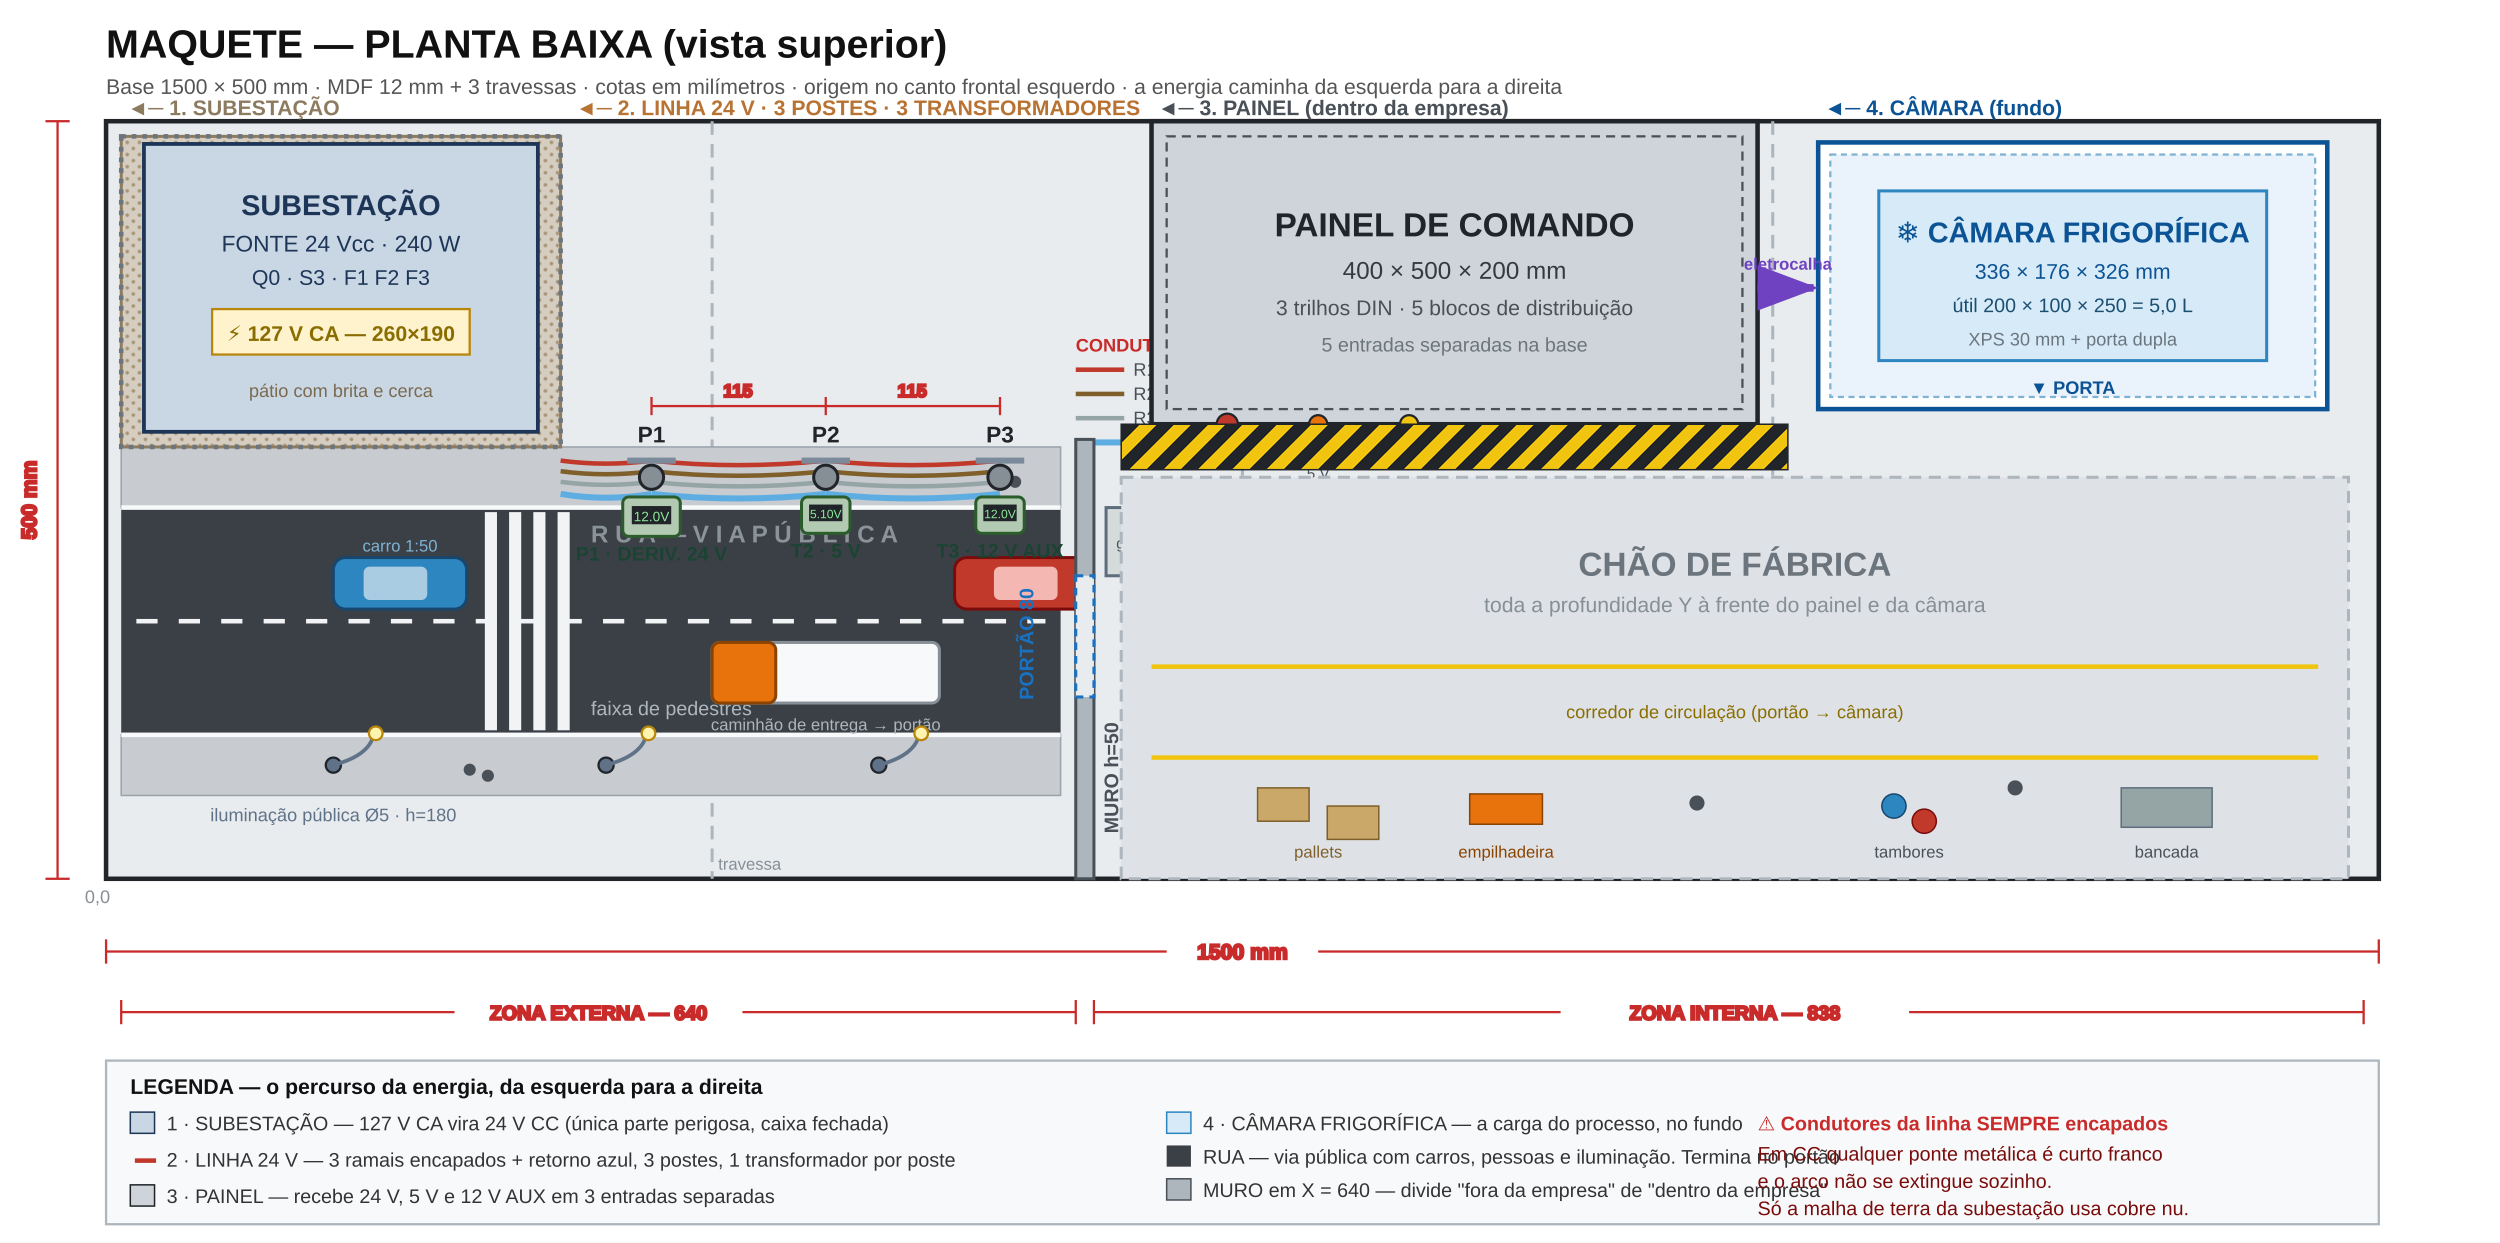
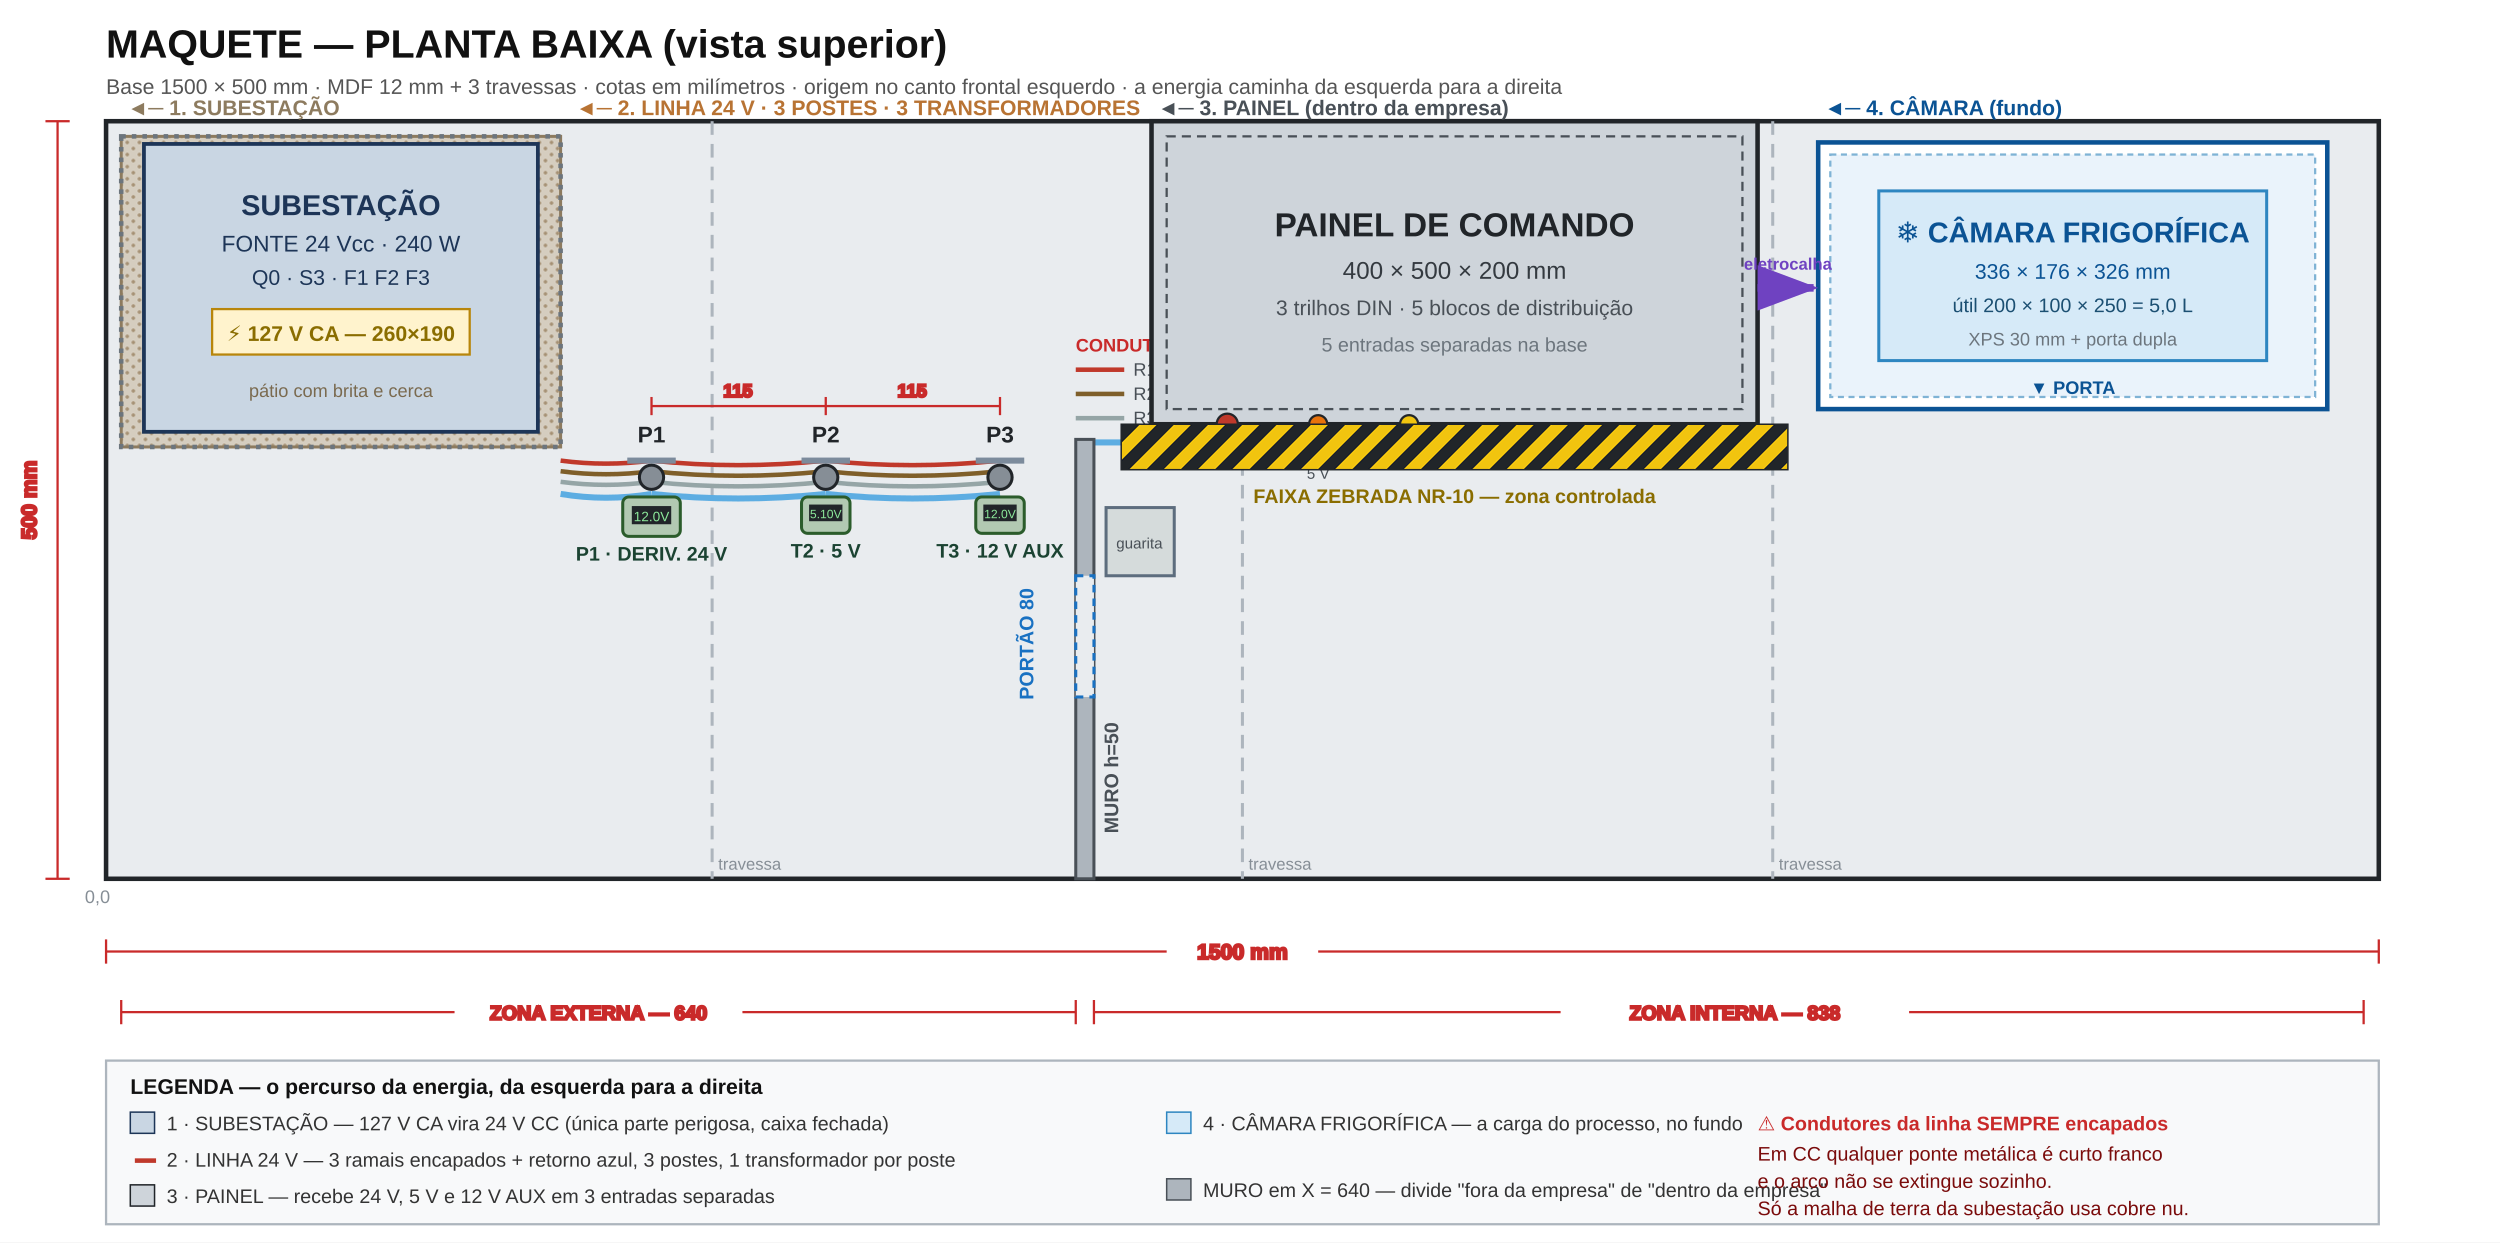
<svg xmlns="http://www.w3.org/2000/svg" viewBox="-70 -80 1650 820" width="1650" height="820" font-family="Segoe UI, Arial, sans-serif">
  <rect x="-70" y="-80" width="1650" height="820" fill="#ffffff" />
  <text x="0" y="-42" font-size="26" font-weight="700" fill="#111">MAQUETE — PLANTA BAIXA (vista superior)</text>
  <text x="0" y="-18" font-size="14" fill="#555">Base 1500 × 500 mm · MDF 12 mm + 3 travessas · cotas em milímetros · origem no canto frontal esquerdo · a energia caminha da esquerda para a direita</text>
  <defs>
    <pattern id="zebra" width="16" height="16" patternUnits="userSpaceOnUse" patternTransform="rotate(45)">
      <rect width="8" height="16" fill="#f1c40f" />
      <rect x="8" width="8" height="16" fill="#212529" />
    </pattern>
    <pattern id="brita" width="8" height="8" patternUnits="userSpaceOnUse">
      <rect width="8" height="8" fill="#d5cdbf" />
      <circle cx="2" cy="2" r="1.2" fill="#a89478" />
      <circle cx="6" cy="6" r="1.2" fill="#a89478" />
    </pattern>
    <marker id="st" markerWidth="9" markerHeight="9" refX="8" refY="3" orient="auto">
      <path d="M0,0 L8,3 L0,6 z" fill="#6f42c1" />
    </marker>
  </defs>
  <rect x="0" y="0" width="1500" height="500" fill="#e9ecef" stroke="#212529" stroke-width="3" />
  <g stroke="#adb5bd" stroke-width="2" stroke-dasharray="9 6">
    <line x1="400" y1="0" x2="400" y2="500" />
    <line x1="750" y1="0" x2="750" y2="500" />
    <line x1="1100" y1="0" x2="1100" y2="500" />
  </g>
  <text x="404" y="494" font-size="11" fill="#868e96">travessa</text>
  <text x="754" y="494" font-size="11" fill="#868e96">travessa</text>
  <text x="1104" y="494" font-size="11" fill="#868e96">travessa</text>
-   <rect x="10" y="215" width="620" height="40" fill="#c8ccd0" stroke="#9aa2aa" stroke-width="1" />
-   <rect x="10" y="255" width="620" height="150" fill="#3a4046" />
-   <rect x="10" y="405" width="620" height="40" fill="#c8ccd0" stroke="#9aa2aa" stroke-width="1" />
-   <line x1="10" y1="255" x2="630" y2="255" stroke="#f8f9fa" stroke-width="3" />
-   <line x1="10" y1="405" x2="630" y2="405" stroke="#f8f9fa" stroke-width="3" />
-   <line x1="20" y1="330" x2="620" y2="330" stroke="#f1f3f5" stroke-width="3" stroke-dasharray="14 14" />
-   <g fill="#f1f3f5">
-     <rect x="250" y="258" width="8" height="144" />
-     <rect x="266" y="258" width="8" height="144" />
-     <rect x="282" y="258" width="8" height="144" />
-     <rect x="298" y="258" width="8" height="144" />
-   </g>
-   <text x="320" y="392" font-size="13" fill="#adb5bd">faixa de pedestres</text>
-   <text x="320" y="278" font-size="16" font-weight="700" fill="#8a929a">R  U  A     —     V I A     P Ú B L I C A</text>
-   <g>
-     <rect x="150" y="288" width="88" height="34" rx="8" fill="#2e86c1" stroke="#17466e" stroke-width="2" />
-     <rect x="170" y="294" width="42" height="22" rx="4" fill="#a9cce3" />
-     <text x="194" y="284" font-size="11" fill="#7fb3d5" text-anchor="middle">carro 1:50</text>
-   </g>
-   <g>
-     <rect x="400" y="344" width="150" height="40" rx="5" fill="#f8f9fa" stroke="#868e96" stroke-width="2" />
-     <rect x="400" y="344" width="42" height="40" rx="5" fill="#e8730c" stroke="#8a4300" stroke-width="2" />
-     <text x="475" y="402" font-size="11" fill="#adb5bd" text-anchor="middle">caminhão de entrega → portão</text>
-   </g>
-   <g>
-     <rect x="560" y="288" width="88" height="34" rx="8" fill="#c0392b" stroke="#7a0b0b" stroke-width="2" />
-     <rect x="586" y="294" width="42" height="22" rx="4" fill="#f5b7b1" />
-   </g>
-   <g>
-     <circle cx="150" cy="425" r="5" fill="#5f7288" stroke="#212529" stroke-width="1.5" />
-     <path d="M150 425 q22 -6 26 -18" fill="none" stroke="#5f7288" stroke-width="2.5" />
-     <circle cx="178" cy="404" r="4.5" fill="#fff3b0" stroke="#b8860b" stroke-width="1.5" />
-     <circle cx="330" cy="425" r="5" fill="#5f7288" stroke="#212529" stroke-width="1.5" />
-     <path d="M330 425 q22 -6 26 -18" fill="none" stroke="#5f7288" stroke-width="2.5" />
-     <circle cx="358" cy="404" r="4.5" fill="#fff3b0" stroke="#b8860b" stroke-width="1.5" />
-     <circle cx="510" cy="425" r="5" fill="#5f7288" stroke="#212529" stroke-width="1.5" />
-     <path d="M510 425 q22 -6 26 -18" fill="none" stroke="#5f7288" stroke-width="2.5" />
-     <circle cx="538" cy="404" r="4.5" fill="#fff3b0" stroke="#b8860b" stroke-width="1.5" />
-   </g>
-   <text x="150" y="462" font-size="12" fill="#5f7288" text-anchor="middle">iluminação pública Ø5 · h=180</text>
-   <circle cx="240" cy="428" r="4" fill="#495057" />
-   <circle cx="252" cy="432" r="4" fill="#495057" />
-   <circle cx="600" cy="238" r="4" fill="#495057" />
  <rect x="10" y="10" width="290" height="205" fill="url(#brita)" stroke="#8d7b5f" stroke-width="2" />
  <rect x="10" y="10" width="290" height="205" fill="none" stroke="#6c757d" stroke-width="3" stroke-dasharray="3 4" />
  <rect x="25" y="15" width="260" height="190" fill="#c9d6e3" stroke="#1d3557" stroke-width="2.5" />
  <text x="155" y="62" font-size="19" font-weight="700" fill="#1d3557" text-anchor="middle">SUBESTAÇÃO</text>
  <text x="155" y="86" font-size="15" fill="#1d3557" text-anchor="middle">FONTE 24 Vcc · 240 W</text>
  <text x="155" y="108" font-size="14" fill="#1d3557" text-anchor="middle">Q0 · S3 · F1 F2 F3</text>
  <rect x="70" y="124" width="170" height="30" fill="#fff3cd" stroke="#b8860b" stroke-width="1.5" />
  <text x="155" y="145" font-size="14" font-weight="700" fill="#8a6d00" text-anchor="middle">⚡ 127 V CA — 260×190</text>
  <text x="155" y="182" font-size="12" fill="#7a6a4f" text-anchor="middle">pátio com brita e cerca</text>
  <text x="14" y="-4" font-size="14" font-weight="700" fill="#8d7b5f">◄─ 1. SUBESTAÇÃO</text>
  <g fill="none" stroke-width="3">
    <path d="M300 224 Q330 228 360 224" stroke="#c0392b" />
    <path d="M360 224 Q417 230 475 224" stroke="#c0392b" />
    <path d="M475 224 Q532 230 590 224" stroke="#c0392b" />
    <path d="M300 231 Q330 235 360 231" stroke="#7f5f2a" />
    <path d="M360 231 Q417 237 475 231" stroke="#7f5f2a" />
    <path d="M475 231 Q532 237 590 231" stroke="#7f5f2a" />
    <path d="M300 238 Q330 242 360 238" stroke="#95a5a6" />
    <path d="M360 238 Q417 244 475 238" stroke="#95a5a6" />
    <path d="M475 238 Q532 244 590 238" stroke="#95a5a6" />
    <path d="M300 246 Q330 251 360 246" stroke="#5dade2" stroke-width="4" />
    <path d="M360 246 Q417 252 475 246" stroke="#5dade2" stroke-width="4" />
    <path d="M475 246 Q532 252 590 246" stroke="#5dade2" stroke-width="4" />
  </g>
  <g>
    <line x1="344" y1="224" x2="376" y2="224" stroke="#7c8b9c" stroke-width="4" />
    <circle cx="360" cy="235" r="8" fill="#868e96" stroke="#212529" stroke-width="2" />
    <rect x="341" y="248" width="38" height="26" rx="4" fill="#b2c9b2" stroke="#2b5c2b" stroke-width="2" />
    <rect x="347" y="254" width="26" height="12" fill="#212529" />
    <text x="360" y="264" font-size="9" fill="#8ce99a" text-anchor="middle">12.0V</text>
    <text x="360" y="212" font-size="15" font-weight="700" fill="#212529" text-anchor="middle">P1</text>
    <text x="360" y="290" font-size="13" font-weight="700" fill="#1b4332" text-anchor="middle">P1 · DERIV. 24 V</text>
  </g>
  <g>
    <line x1="459" y1="224" x2="491" y2="224" stroke="#7c8b9c" stroke-width="4" />
    <circle cx="475" cy="235" r="8" fill="#868e96" stroke="#212529" stroke-width="2" />
    <rect x="459" y="248" width="32" height="24" rx="4" fill="#b2c9b2" stroke="#2b5c2b" stroke-width="2" />
    <rect x="464" y="253" width="22" height="11" fill="#212529" />
    <text x="475" y="262" font-size="8" fill="#8ce99a" text-anchor="middle">5.10V</text>
    <text x="475" y="212" font-size="15" font-weight="700" fill="#212529" text-anchor="middle">P2</text>
    <text x="475" y="288" font-size="13" font-weight="700" fill="#1b4332" text-anchor="middle">T2 · 5 V</text>
  </g>
  <g>
    <line x1="574" y1="224" x2="606" y2="224" stroke="#7c8b9c" stroke-width="4" />
    <circle cx="590" cy="235" r="8" fill="#868e96" stroke="#212529" stroke-width="2" />
    <rect x="574" y="248" width="32" height="24" rx="4" fill="#b2c9b2" stroke="#2b5c2b" stroke-width="2" />
    <rect x="579" y="253" width="22" height="11" fill="#212529" />
    <text x="590" y="262" font-size="8" fill="#8ce99a" text-anchor="middle">12.0V</text>
    <text x="590" y="212" font-size="15" font-weight="700" fill="#212529" text-anchor="middle">P3</text>
    <text x="590" y="288" font-size="13" font-weight="700" fill="#1b4332" text-anchor="middle">T3 · 12 V AUX</text>
  </g>
  <text x="310" y="-4" font-size="14" font-weight="700" fill="#b87333">◄─ 2. LINHA 24 V · 3 POSTES · 3 TRANSFORMADORES</text>
  <g font-size="12">
    <line x1="640" y1="164" x2="672" y2="164" stroke="#c0392b" stroke-width="3" />
    <text x="678" y="168" fill="#495057">R1 vermelho</text>
    <line x1="640" y1="180" x2="672" y2="180" stroke="#7f5f2a" stroke-width="3" />
    <text x="678" y="184" fill="#495057">R2 marrom</text>
    <line x1="640" y1="196" x2="672" y2="196" stroke="#95a5a6" stroke-width="3" />
    <text x="678" y="200" fill="#495057">R3 cinza</text>
    <line x1="640" y1="212" x2="672" y2="212" stroke="#5dade2" stroke-width="4" />
    <text x="678" y="216" fill="#495057">0 V azul (retorno)</text>
    <text x="640" y="152" font-size="12" font-weight="700" fill="#c92a2a">CONDUTORES ENCAPADOS</text>
  </g>
  <rect x="640" y="210" width="12" height="290" fill="#adb5bd" stroke="#495057" stroke-width="2" />
  <rect x="640" y="300" width="12" height="80" fill="#e9ecef" stroke="#1971c2" stroke-width="2" stroke-dasharray="5 4" />
  <text x="612" y="345" font-size="13" font-weight="700" fill="#1971c2" text-anchor="middle" transform="rotate(-90 612 345)">PORTÃO 80</text>
  <text x="668" y="470" font-size="13" font-weight="700" fill="#495057" transform="rotate(-90 668 470)">MURO h=50</text>
  <rect x="660" y="255" width="45" height="45" fill="#d5dbdb" stroke="#5d6d7e" stroke-width="2" />
  <text x="682" y="282" font-size="10" fill="#495057" text-anchor="middle">guarita</text>
  <rect x="690" y="0" width="400" height="200" fill="#ced4da" stroke="#212529" stroke-width="3" />
  <rect x="700" y="10" width="380" height="180" fill="none" stroke="#495057" stroke-width="1.5" stroke-dasharray="6 4" />
  <text x="890" y="76" font-size="22" font-weight="700" fill="#212529" text-anchor="middle">PAINEL DE COMANDO</text>
  <text x="890" y="104" font-size="16" fill="#343a40" text-anchor="middle">400 × 500 × 200 mm</text>
  <text x="890" y="128" font-size="14" fill="#495057" text-anchor="middle">3 trilhos DIN · 5 blocos de distribuição</text>
  <text x="890" y="152" font-size="13" fill="#6c757d" text-anchor="middle">5 entradas separadas na base</text>
  <text x="694" y="-4" font-size="14" font-weight="700" fill="#495057">◄─ 3. PAINEL (dentro da empresa)</text>
  <g>
    <circle cx="740" cy="200" r="7" fill="#c0392b" stroke="#212529" stroke-width="1.5" />
    <circle cx="800" cy="200" r="6" fill="#e8730c" stroke="#212529" stroke-width="1.5" />
    <circle cx="860" cy="200" r="6" fill="#f1c40f" stroke="#212529" stroke-width="1.5" />
    <text x="740" y="222" font-size="10" fill="#495057" text-anchor="middle">24V POT</text>
    <text x="800" y="236" font-size="10" fill="#495057" text-anchor="middle">5 V</text>
    <text x="862" y="222" font-size="10" fill="#495057" text-anchor="middle">12V AUX</text>
  </g>
  <rect x="670" y="200" width="440" height="30" fill="url(#zebra)" stroke="#212529" stroke-width="1" />
  <text x="890" y="252" font-size="13" font-weight="700" fill="#8a6d00" text-anchor="middle">FAIXA ZEBRADA NR-10 — zona controlada</text>
  <rect x="1130" y="14" width="336" height="176" fill="#ffffff" stroke="#0b5394" stroke-width="3" />
  <rect x="1138" y="22" width="320" height="160" fill="#eaf3fb" stroke="#7fb3d5" stroke-width="1.5" stroke-dasharray="4 3" />
  <rect x="1170" y="46" width="256" height="112" fill="#d6eaf8" stroke="#2e86c1" stroke-width="2" />
  <text x="1298" y="80" font-size="19" font-weight="700" fill="#0b5394" text-anchor="middle">❄ CÂMARA FRIGORÍFICA</text>
  <text x="1298" y="104" font-size="14" fill="#0b5394" text-anchor="middle">336 × 176 × 326 mm</text>
  <text x="1298" y="126" font-size="13" fill="#1b4f72" text-anchor="middle">útil 200 × 100 × 250 = 5,0 L</text>
  <text x="1298" y="148" font-size="12" fill="#6c757d" text-anchor="middle">XPS 30 mm + porta dupla</text>
  <text x="1298" y="180" font-size="12" font-weight="700" fill="#0b5394" text-anchor="middle">▼ PORTA</text>
  <text x="1134" y="-4" font-size="14" font-weight="700" fill="#0b5394">◄─ 4. CÂMARA (fundo)</text>
  <path d="M1090 110 L1130 110" fill="none" stroke="#6f42c1" stroke-width="5" stroke-dasharray="9 5" marker-end="url(#st)" />
  <text x="1110" y="98" font-size="11" font-weight="700" fill="#6f42c1" text-anchor="middle">eletrocalha</text>
-   <rect x="670" y="235" width="810" height="265" fill="#dee2e6" stroke="#adb5bd" stroke-width="2" stroke-dasharray="8 5" />
-   <text x="1075" y="300" font-size="22" font-weight="700" fill="#6c757d" text-anchor="middle">CHÃO DE FÁBRICA</text>
-   <text x="1075" y="324" font-size="14" fill="#868e96" text-anchor="middle">toda a profundidade Y à frente do painel e da câmara</text>
-   <line x1="690" y1="360" x2="1460" y2="360" stroke="#f1c40f" stroke-width="3" />
-   <line x1="690" y1="420" x2="1460" y2="420" stroke="#f1c40f" stroke-width="3" />
-   <text x="1075" y="394" font-size="12" fill="#8a6d00" text-anchor="middle">corredor de circulação (portão → câmara)</text>
-   <g>
-     <rect x="760" y="440" width="34" height="22" fill="#c9a86a" stroke="#7f5f2a" />
-     <rect x="806" y="452" width="34" height="22" fill="#c9a86a" stroke="#7f5f2a" />
-     <text x="800" y="486" font-size="11" fill="#7f5f2a" text-anchor="middle">pallets</text>
-     <rect x="900" y="444" width="48" height="20" fill="#e8730c" stroke="#8a4300" />
-     <text x="924" y="486" font-size="11" fill="#8a4300" text-anchor="middle">empilhadeira</text>
-     <circle cx="1180" cy="452" r="8" fill="#2e86c1" stroke="#17466e" />
-     <circle cx="1200" cy="462" r="8" fill="#c0392b" stroke="#7a0b0b" />
-     <text x="1190" y="486" font-size="11" fill="#495057" text-anchor="middle">tambores</text>
-     <rect x="1330" y="440" width="60" height="26" fill="#95a5a6" stroke="#5d6d7e" />
-     <text x="1360" y="486" font-size="11" fill="#495057" text-anchor="middle">bancada</text>
-     <circle cx="1050" cy="450" r="5" fill="#495057" />
-     <circle cx="1260" cy="440" r="5" fill="#495057" />
-   </g>
  <g stroke="#c92a2a" stroke-width="1.5" fill="#c92a2a" font-size="14">
    <line x1="0" y1="548" x2="1500" y2="548" />
    <line x1="0" y1="540" x2="0" y2="556" />
    <line x1="1500" y1="540" x2="1500" y2="556" />
    <rect x="700" y="536" width="100" height="22" fill="#fff" stroke="none" />
    <text x="750" y="553" text-anchor="middle" font-weight="700">1500 mm</text>
    <line x1="-32" y1="0" x2="-32" y2="500" />
    <line x1="-40" y1="0" x2="-24" y2="0" />
    <line x1="-40" y1="500" x2="-24" y2="500" />
    <text x="-46" y="250" text-anchor="middle" font-weight="700" transform="rotate(-90 -46 250)">500 mm</text>
    <line x1="360" y1="188" x2="475" y2="188" />
    <line x1="360" y1="182" x2="360" y2="194" />
    <line x1="475" y1="182" x2="475" y2="194" />
    <text x="417" y="182" text-anchor="middle" font-size="12" font-weight="700">115</text>
    <line x1="475" y1="188" x2="590" y2="188" />
    <line x1="590" y1="182" x2="590" y2="194" />
    <text x="532" y="182" text-anchor="middle" font-size="12" font-weight="700">115</text>
    <line x1="10" y1="588" x2="640" y2="588" />
    <line x1="10" y1="580" x2="10" y2="596" />
    <line x1="640" y1="580" x2="640" y2="596" />
    <rect x="230" y="576" width="190" height="22" fill="#fff" stroke="none" />
    <text x="325" y="593" text-anchor="middle" font-weight="700" font-size="13">ZONA EXTERNA — 640</text>
    <line x1="652" y1="588" x2="1490" y2="588" />
    <line x1="652" y1="580" x2="652" y2="596" />
    <line x1="1490" y1="580" x2="1490" y2="596" />
    <rect x="960" y="576" width="230" height="22" fill="#fff" stroke="none" />
    <text x="1075" y="593" text-anchor="middle" font-weight="700" font-size="13">ZONA INTERNA — 838</text>
  </g>
  <text x="-14" y="516" font-size="12" fill="#868e96">0,0</text>
  <g font-size="13">
    <rect x="0" y="620" width="1500" height="108" fill="#f8f9fa" stroke="#adb5bd" stroke-width="1.5" />
    <text x="16" y="642" font-weight="700" font-size="14" fill="#111">LEGENDA — o percurso da energia, da esquerda para a direita</text>
    <rect x="16" y="654" width="16" height="14" fill="#c9d6e3" stroke="#1d3557" />
    <text x="40" y="666" fill="#333">1 · SUBESTAÇÃO — 127 V CA vira 24 V CC (única parte perigosa, caixa fechada)</text>
    <line x1="19" y1="686" x2="33" y2="686" stroke="#c0392b" stroke-width="3" />
    <text x="40" y="690" fill="#333">2 · LINHA 24 V — 3 ramais encapados + retorno azul, 3 postes, 1 transformador por poste</text>
    <rect x="16" y="702" width="16" height="14" fill="#ced4da" stroke="#212529" />
    <text x="40" y="714" fill="#333">3 · PAINEL — recebe 24 V, 5 V e 12 V AUX em 3 entradas separadas</text>
    <rect x="700" y="654" width="16" height="14" fill="#d6eaf8" stroke="#2e86c1" />
    <text x="724" y="666" fill="#333">4 · CÂMARA FRIGORÍFICA — a carga do processo, no fundo</text>
-     <rect x="700" y="676" width="16" height="14" fill="#3a4046" />
-     <text x="724" y="688" fill="#333">RUA — via pública com carros, pessoas e iluminação. Termina no portão</text>
    <rect x="700" y="698" width="16" height="14" fill="#adb5bd" stroke="#495057" />
    <text x="724" y="710" fill="#333">MURO em X = 640 — divide "fora da empresa" de "dentro da empresa"</text>
    <text x="1090" y="666" font-weight="700" fill="#c92a2a">⚠ Condutores da linha SEMPRE encapados</text>
    <text x="1090" y="686" fill="#7a0b0b">Em CC qualquer ponte metálica é curto franco</text>
    <text x="1090" y="704" fill="#7a0b0b">e o arco não se extingue sozinho.</text>
    <text x="1090" y="722" fill="#7a0b0b">Só a malha de terra da subestação usa cobre nu.</text>
  </g>
</svg>
